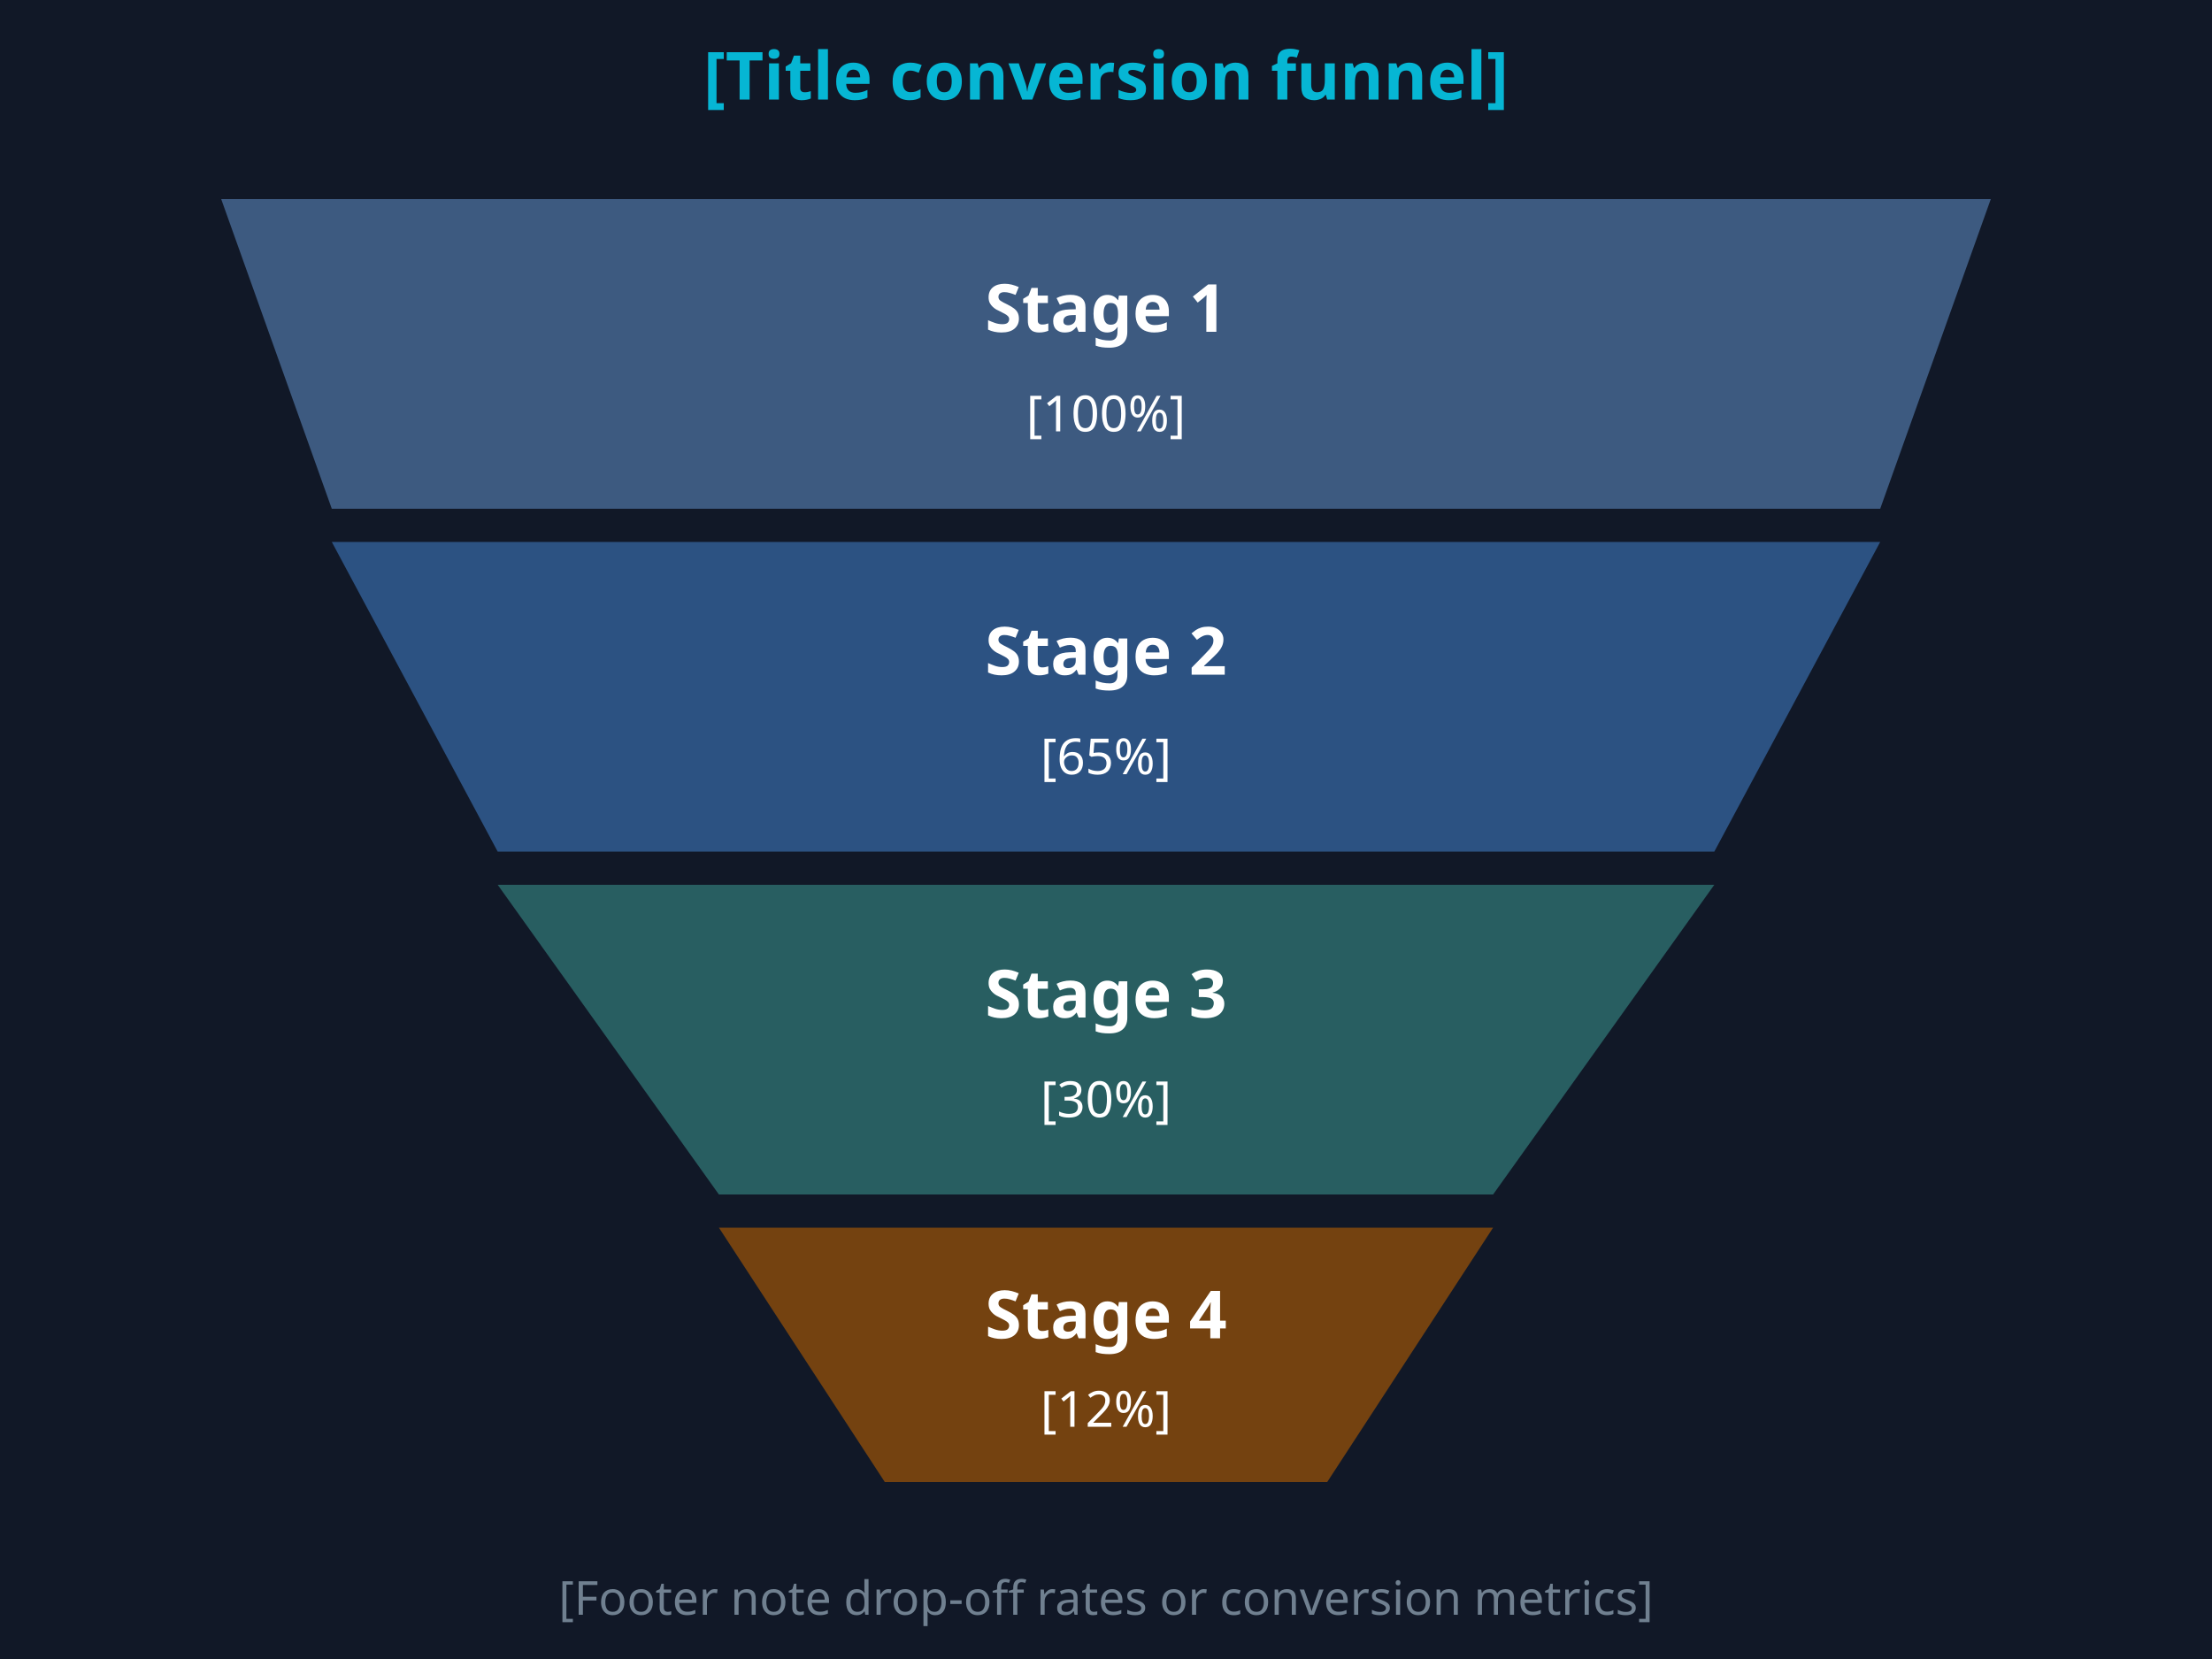
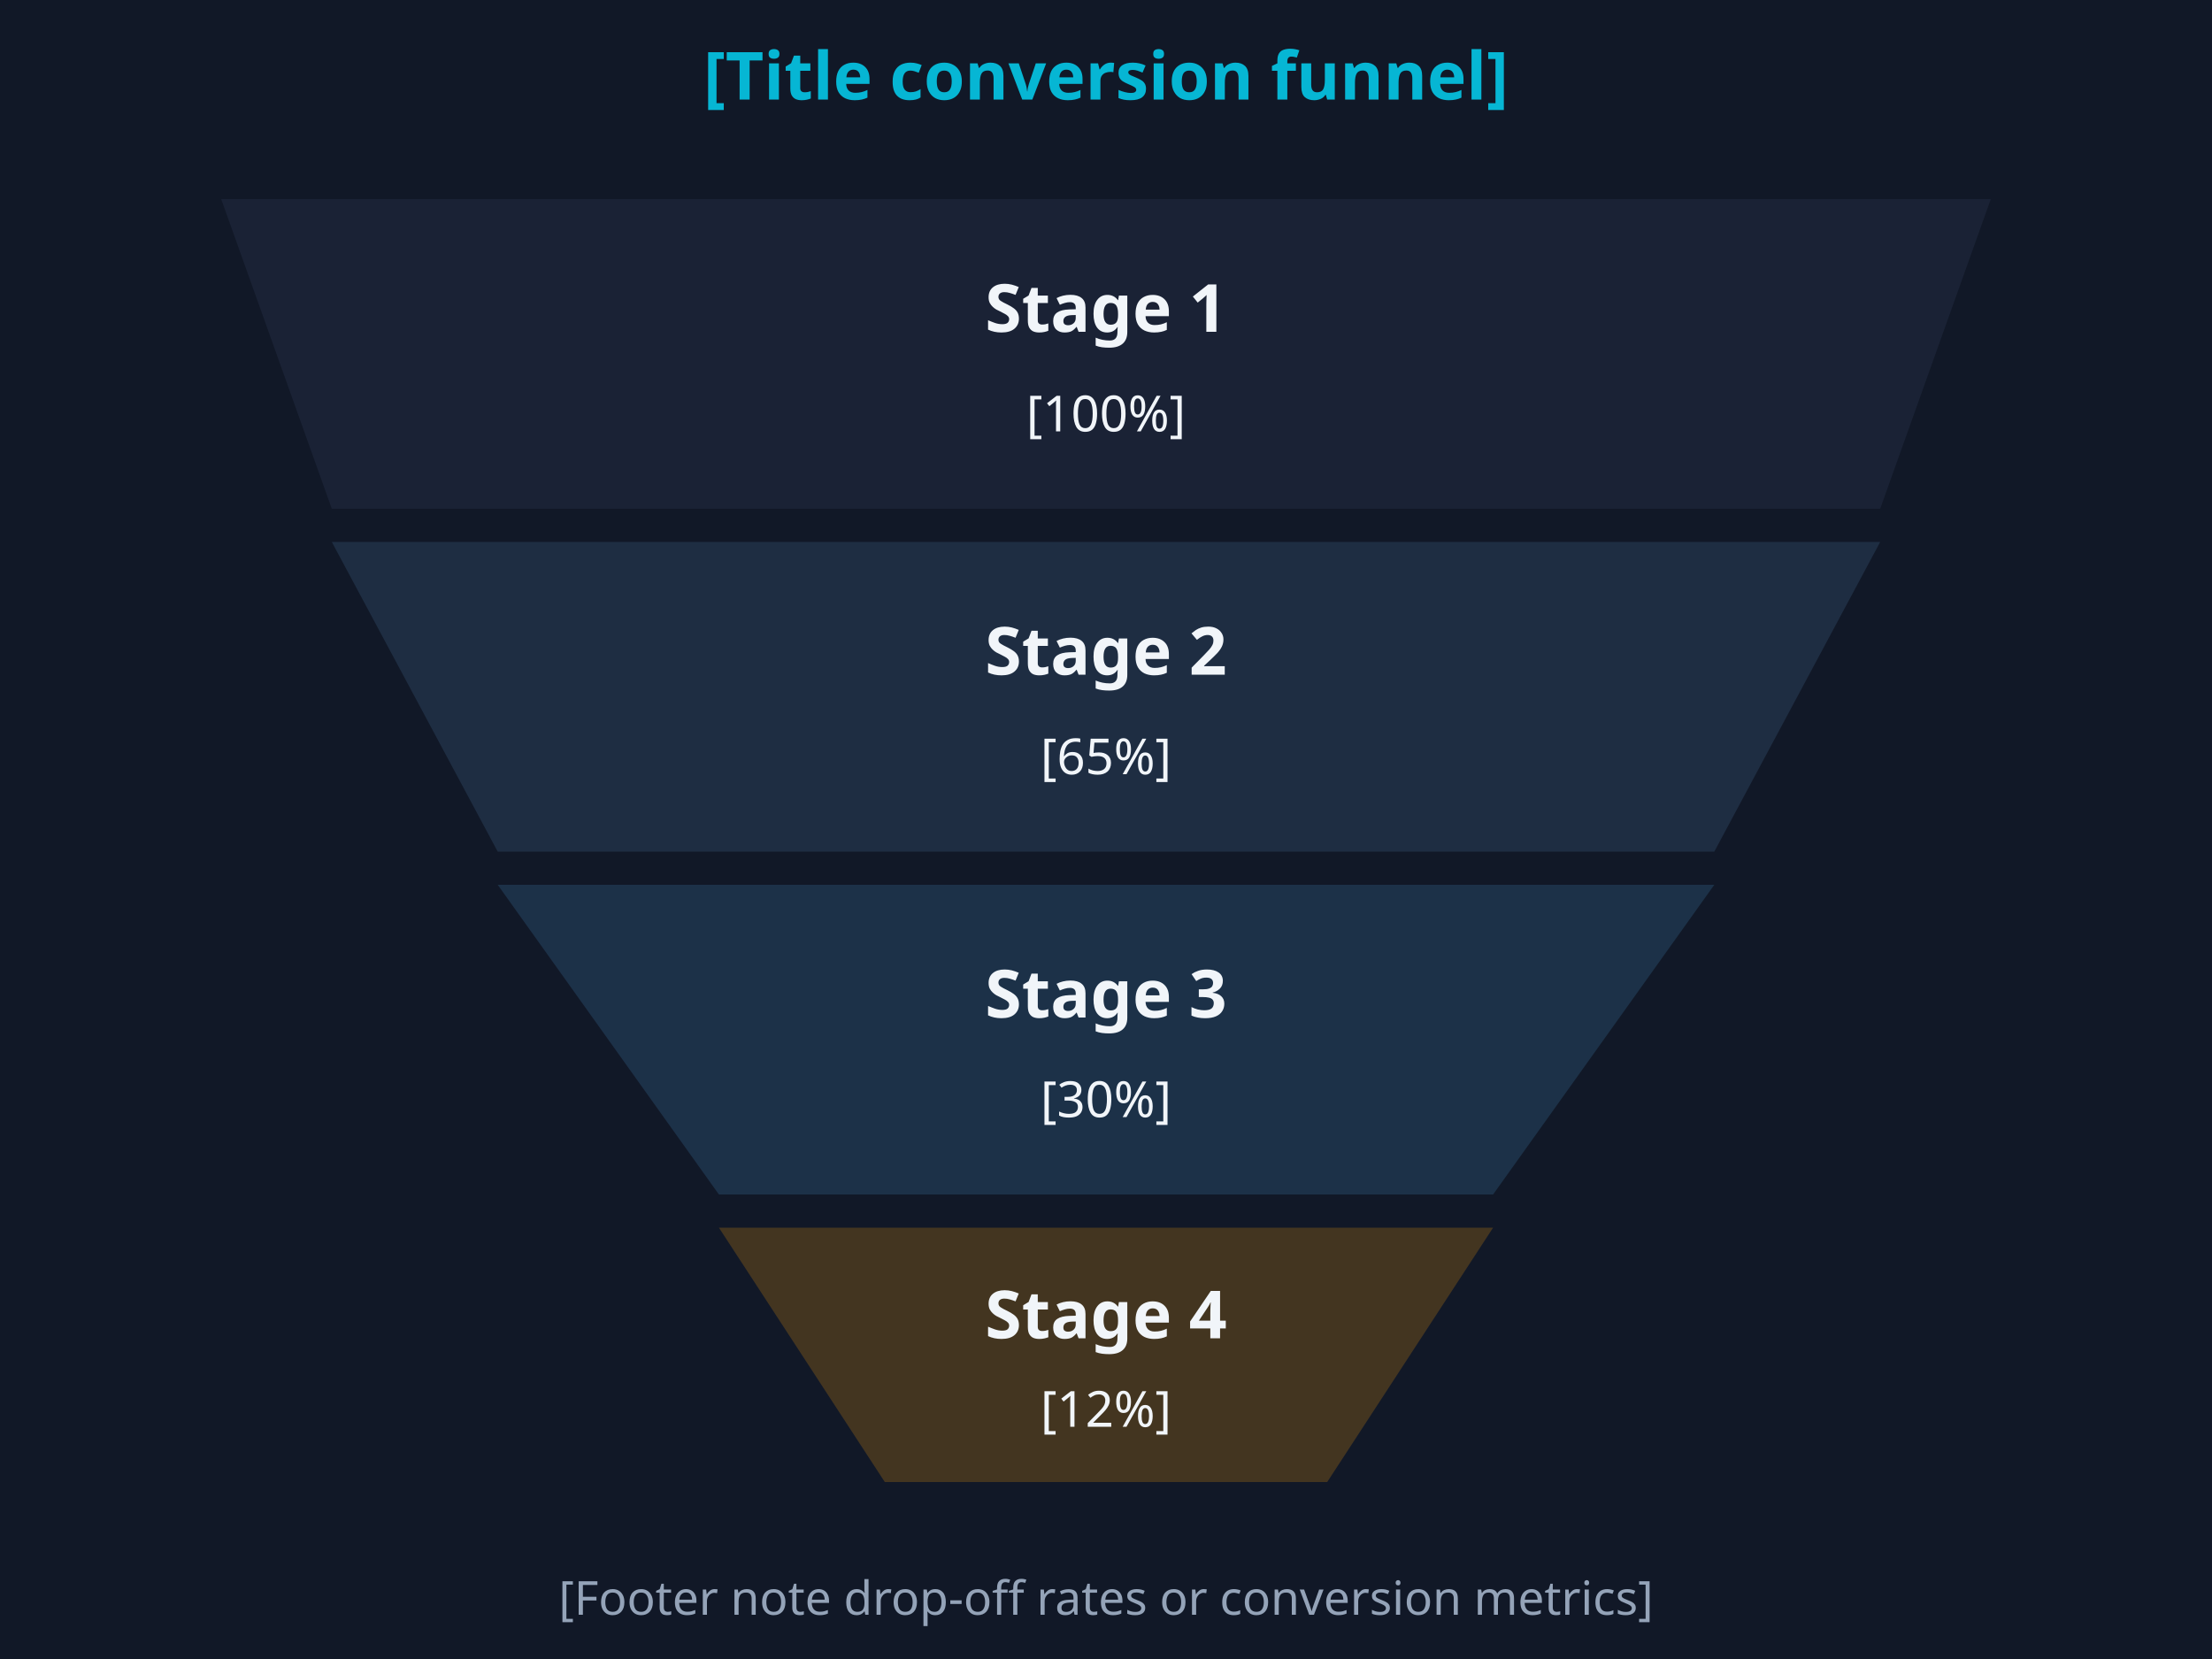
<svg xmlns="http://www.w3.org/2000/svg" viewBox="0 0 400 300" width="400" height="300" role="img" aria-labelledby="title desc">
  <rect width="100%" height="100%" fill="#111827" />
  <g font-family="system-ui, Segoe UI, sans-serif">
    <text x="200" y="18" text-anchor="middle" font-weight="700" font-size="12" fill="#06B6D4">[Title  conversion funnel]</text>
-     <polygon points="40,36 360,36 340,92 60,92" fill="#3d5a80" />
-     <text x="200" y="60" text-anchor="middle" fill="#fff" font-weight="700" font-size="12">Stage 1</text>
-     <text x="200" y="78" text-anchor="middle" fill="#fff" font-size="9">[100%]</text>
-     <polygon points="60,98 340,98 310,154 90,154" fill="#2c5282" />
-     <text x="200" y="122" text-anchor="middle" fill="#fff" font-weight="700" font-size="12">Stage 2</text>
-     <text x="200" y="140" text-anchor="middle" fill="#fff" font-size="9">[65%]</text>
-     <polygon points="90,160 310,160 270,216 130,216" fill="#285e61" />
-     <text x="200" y="184" text-anchor="middle" fill="#fff" font-weight="700" font-size="12">Stage 3</text>
-     <text x="200" y="202" text-anchor="middle" fill="#fff" font-size="9">[30%]</text>
-     <polygon points="130,222 270,222 240,268 160,268" fill="#744210" />
-     <text x="200" y="242" text-anchor="middle" fill="#fff" font-weight="700" font-size="12">Stage 4</text>
-     <text x="200" y="258" text-anchor="middle" fill="#fff" font-size="9">[12%]</text>
+     <polygon points="40,36 360,36 340,92 60,92" fill="#1a2235" />
+     <text x="200" y="60" text-anchor="middle" fill="#F1F5F9" font-weight="700" font-size="12">Stage 1</text>
+     <text x="200" y="78" text-anchor="middle" fill="#F1F5F9" font-size="9">[100%]</text>
+     <polygon points="60,98 340,98 310,154 90,154" fill="#1e2d42" />
+     <text x="200" y="122" text-anchor="middle" fill="#F1F5F9" font-weight="700" font-size="12">Stage 2</text>
+     <text x="200" y="140" text-anchor="middle" fill="#F1F5F9" font-size="9">[65%]</text>
+     <polygon points="90,160 310,160 270,216 130,216" fill="#1c3148" />
+     <text x="200" y="184" text-anchor="middle" fill="#F1F5F9" font-weight="700" font-size="12">Stage 3</text>
+     <text x="200" y="202" text-anchor="middle" fill="#F1F5F9" font-size="9">[30%]</text>
+     <polygon points="130,222 270,222 240,268 160,268" fill="rgba(245,158,11,0.22)" />
+     <text x="200" y="242" text-anchor="middle" fill="#F1F5F9" font-weight="700" font-size="12">Stage 4</text>
+     <text x="200" y="258" text-anchor="middle" fill="#F1F5F9" font-size="9">[12%]</text>
  </g>
-   <text x="200" y="292" text-anchor="middle" font-family="system-ui, sans-serif" font-size="8.5" fill="#708090">[Footer note  drop-off rates or conversion metrics]</text>
+   <text x="200" y="292" text-anchor="middle" font-family="system-ui, sans-serif" font-size="8.5" fill="#94a3b8">[Footer note  drop-off rates or conversion metrics]</text>
</svg>
